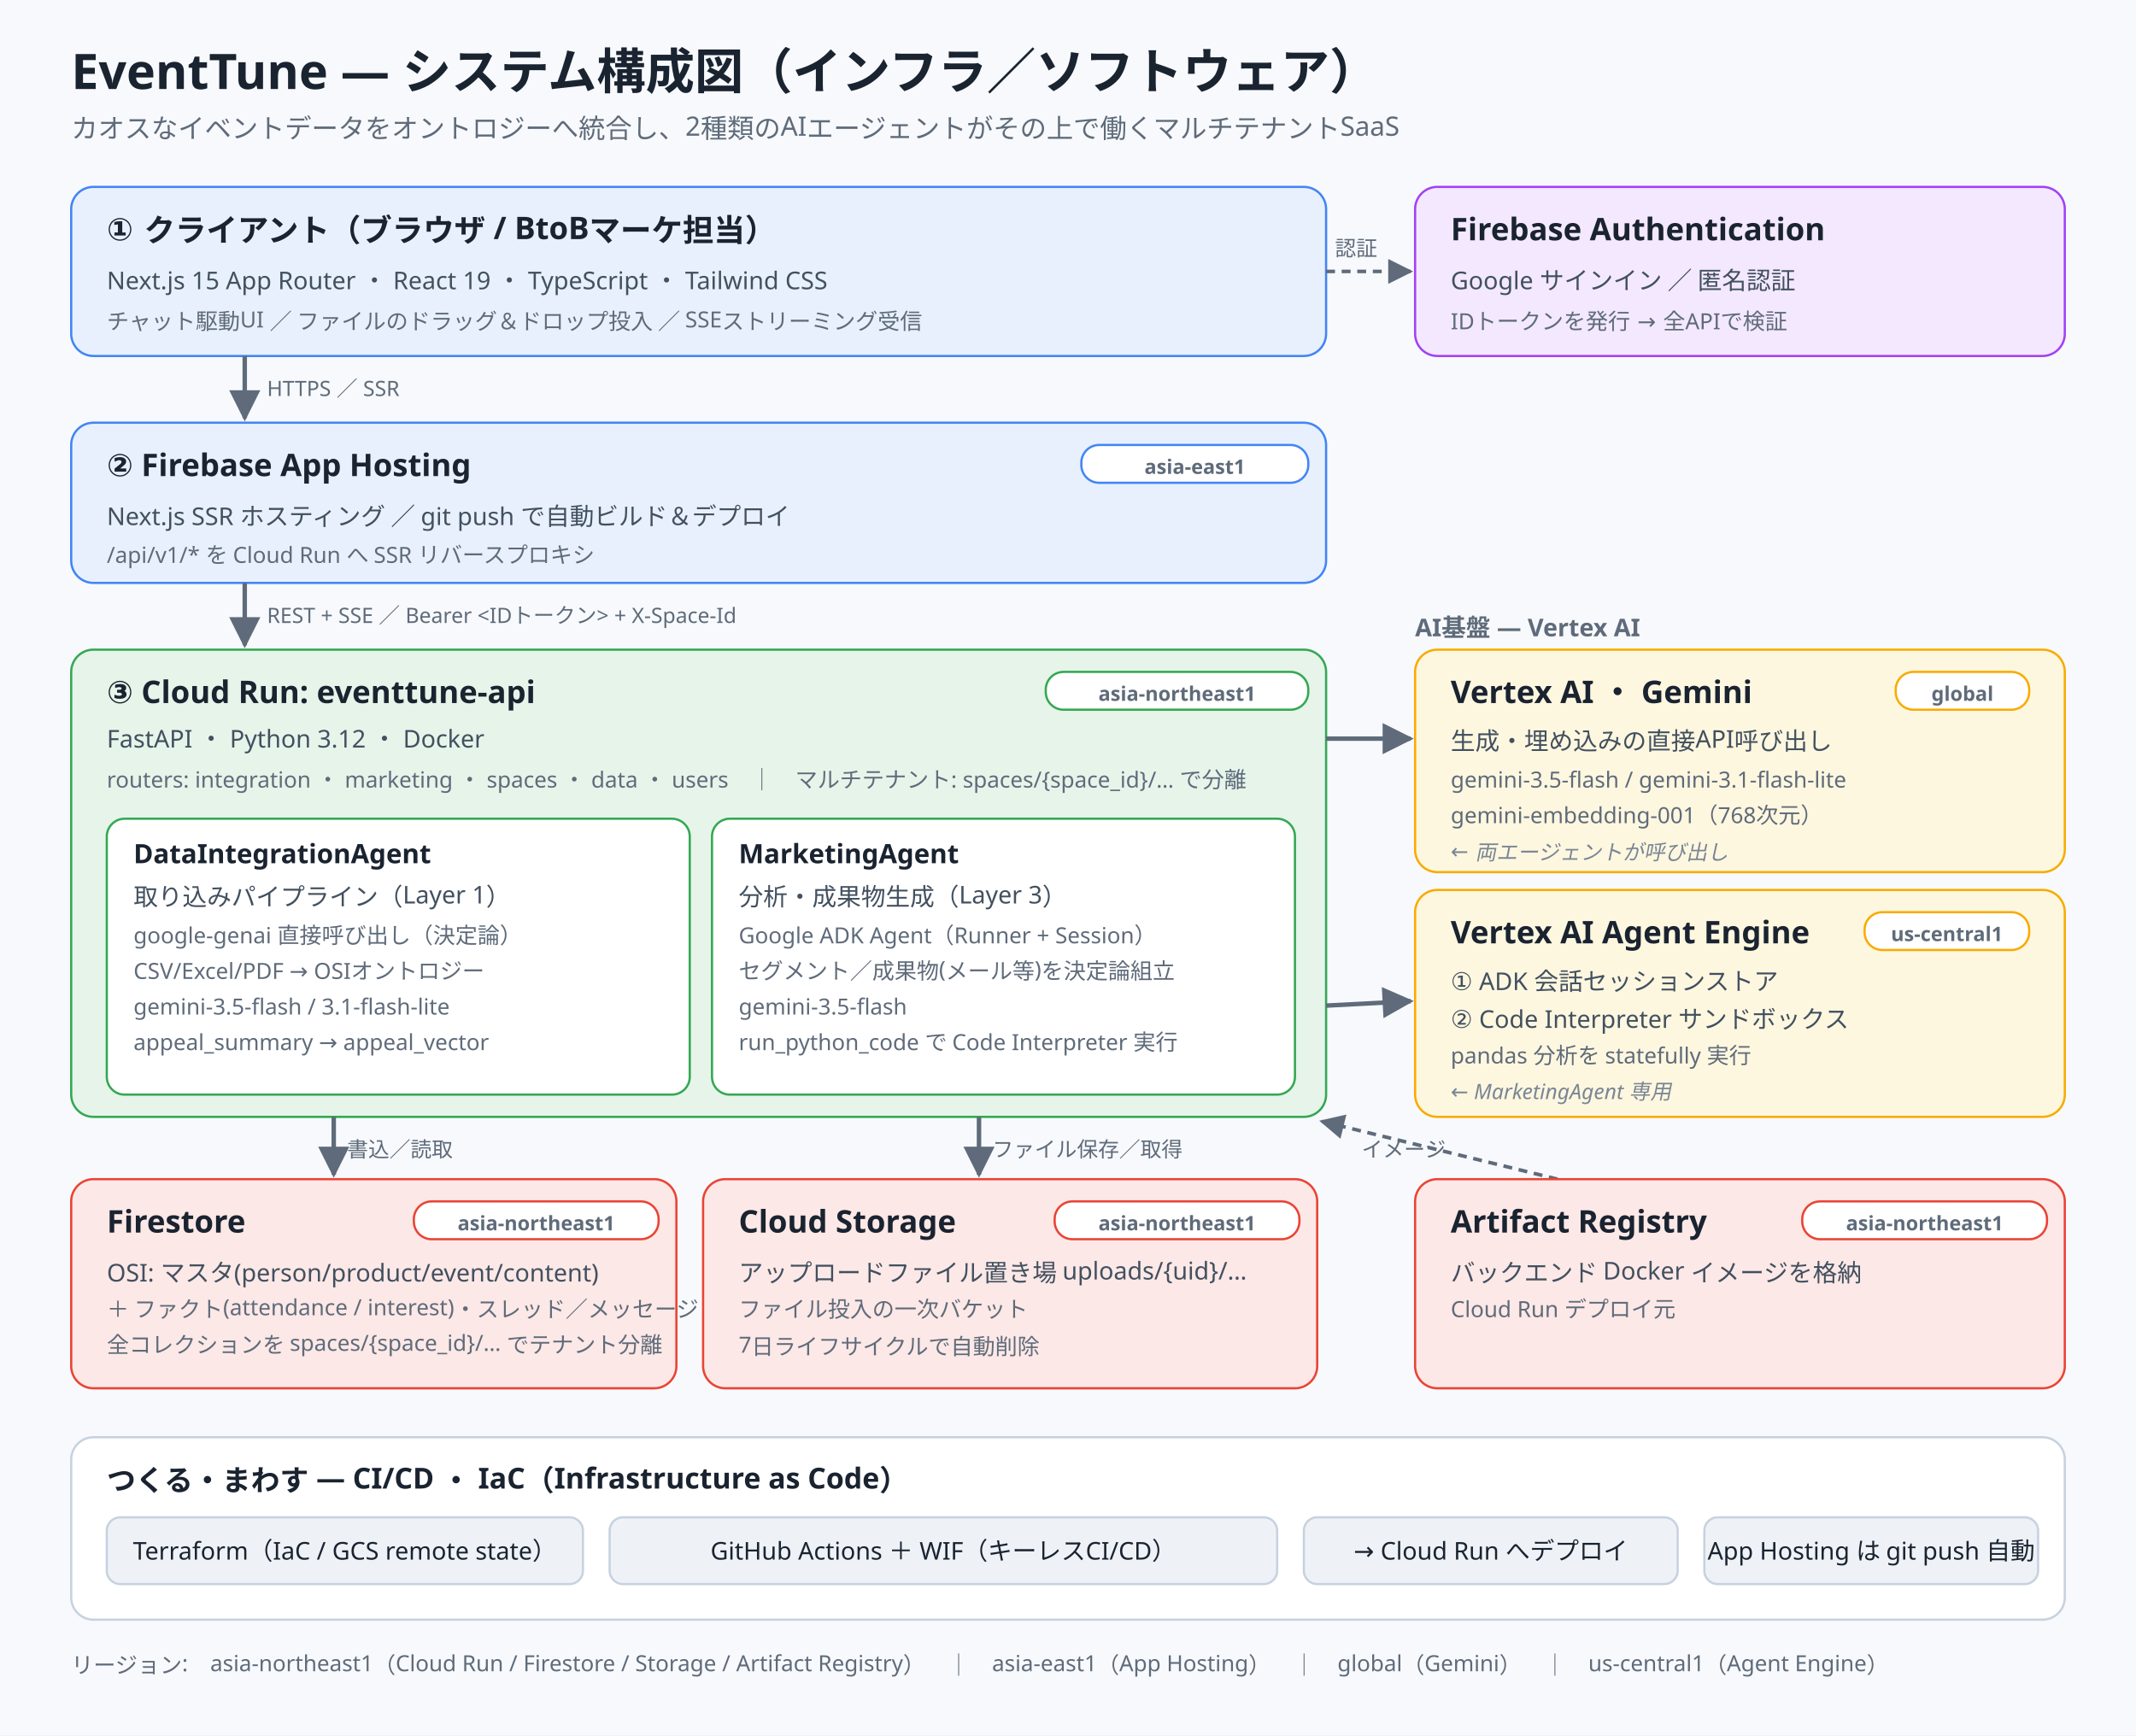
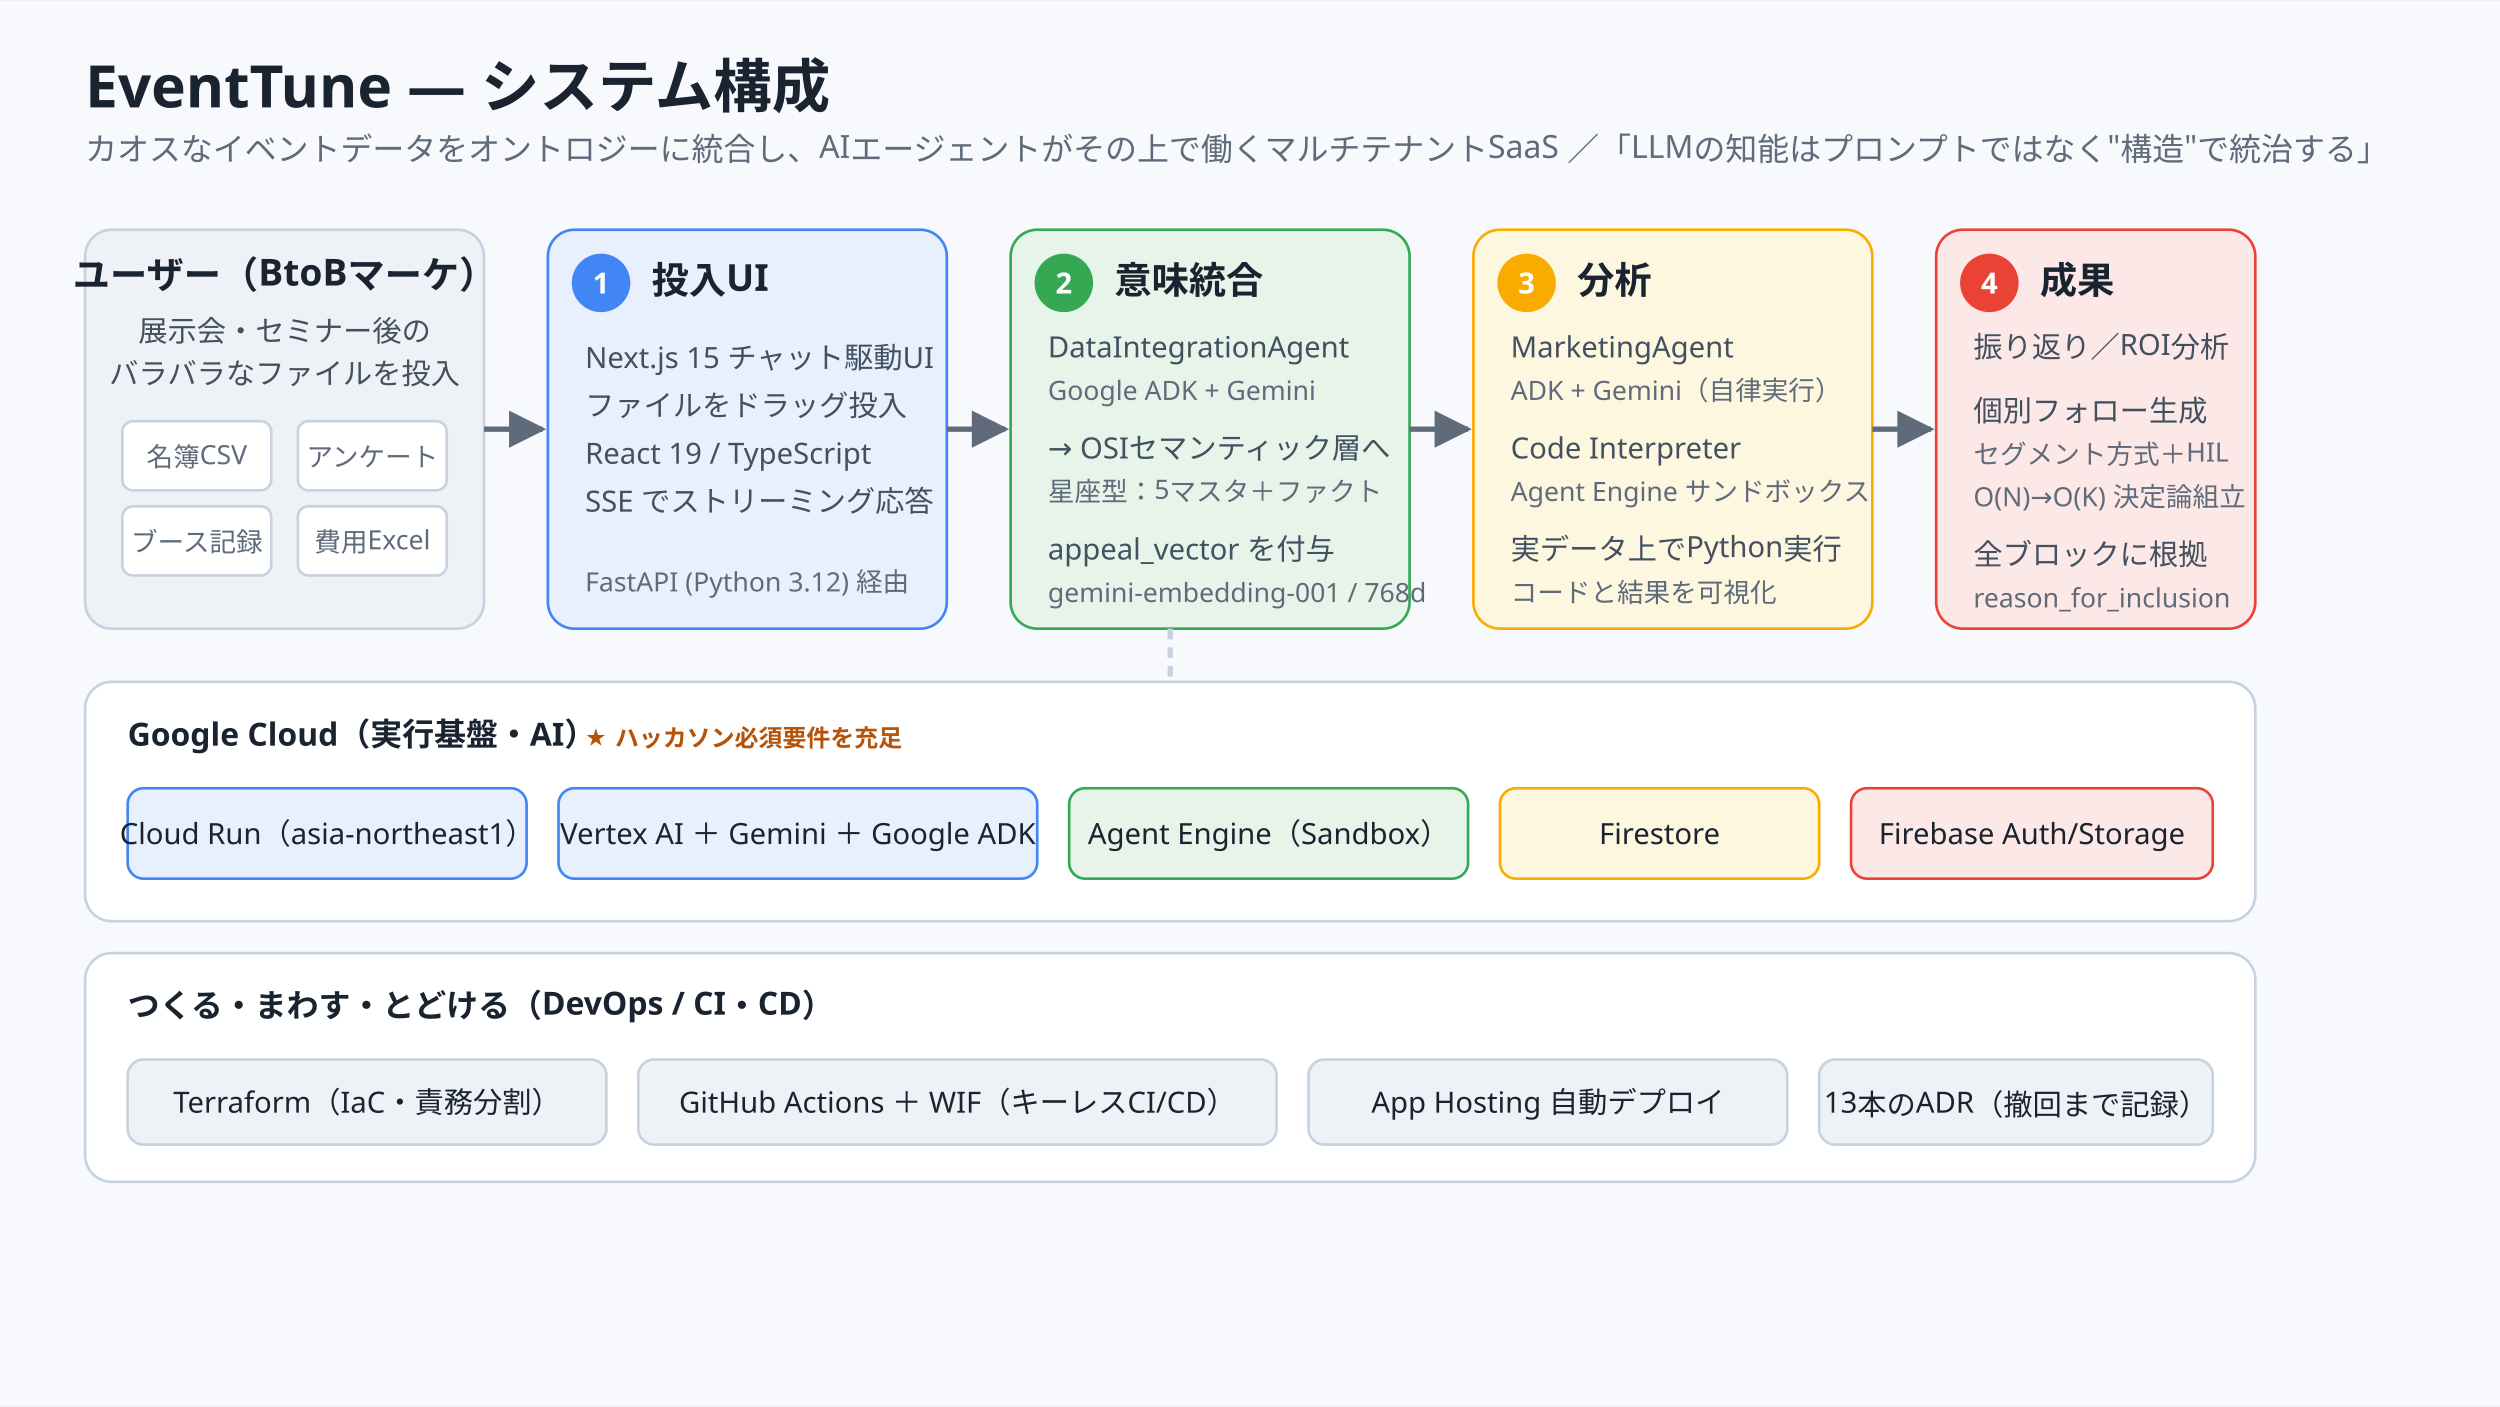
- <svg xmlns="http://www.w3.org/2000/svg" width="960" height="780" viewBox="0 0 960 780" font-family="'Hiragino Sans','Noto Sans JP','Yu Gothic',sans-serif">
+ <svg xmlns="http://www.w3.org/2000/svg" width="880" height="495" viewBox="0 0 940 528" font-family="'Hiragino Sans','Noto Sans JP','Yu Gothic',sans-serif">
  <defs>
    <marker id="arrow" viewBox="0 0 10 10" refX="9" refY="5" markerWidth="7" markerHeight="7" orient="auto-start-reverse">
      <path d="M0,0 L10,5 L0,10 z" fill="#5f6b7a" />
    </marker>
    <style>
      .title{font-size:22px;font-weight:700;fill:#1a2330}
      .subtitle{font-size:12px;fill:#5f6b7a}
+       .step{font-size:11px;font-weight:700;fill:#ffffff}
      .boxh{font-size:14px;font-weight:700;fill:#1a2330}
-       .agenth{font-size:12px;font-weight:700;fill:#1a2330}
      .boxt{font-size:11px;fill:#42505f}
      .tech{font-size:10px;fill:#5f6b7a}
-       .caption{font-size:11px;font-weight:700;fill:#5f6b7a}
-       .band{font-size:13px;font-weight:700;fill:#1a2330}
+       .band{font-size:12px;font-weight:700;fill:#1a2330}
      .chip{font-size:11px;fill:#1a2330}
-       .alabel{font-size:9.5px;fill:#5f6b7a}
-       .region{font-size:9px;font-weight:700;fill:#5f6b7a}
-       .note{font-size:9.5px;font-style:italic;fill:#7a8694}
+       .must{font-size:9px;font-weight:700;fill:#b45309}
    </style>
  </defs>
-   <rect width="960" height="780" fill="#f7f9fc" />
-   <text x="32" y="40" class="title">EventTune — システム構成図（インフラ／ソフトウェア）</text>
-   <text x="32" y="62" class="subtitle">カオスなイベントデータをオントロジーへ統合し、2種類のAIエージェントがその上で働くマルチテナントSaaS</text>
+   <rect width="940" height="528" fill="#f7f9fc" />
+   <text x="32" y="40" class="title">EventTune — システム構成</text>
+   <text x="32" y="60" class="subtitle">カオスなイベントデータをオントロジーに統合し、AIエージェントがその上で働くマルチテナントSaaS ／「LLMの知能はプロンプトではなく"構造"で統治する」</text>
  <g>
-     <rect x="32" y="84" width="564" height="76" rx="10" fill="#e8f0fe" stroke="#4285f4" />
-     <text x="48" y="108" class="boxh">① クライアント（ブラウザ / BtoBマーケ担当）</text>
-     <text x="48" y="130" class="boxt">Next.js 15 App Router ・ React 19 ・ TypeScript ・ Tailwind CSS</text>
-     <text x="48" y="148" class="tech">チャット駆動UI ／ ファイルのドラッグ＆ドロップ投入 ／ SSEストリーミング受信</text>
+     <rect x="32" y="86" width="150" height="150" rx="10" fill="#eef2f7" stroke="#c7d2e0" />
+     <text x="107" y="108" text-anchor="middle" class="boxh">ユーザー（BtoBマーケ）</text>
+     <text x="107" y="128" text-anchor="middle" class="boxt">展示会・セミナー後の</text>
+     <text x="107" y="144" text-anchor="middle" class="boxt">バラバラなファイルを投入</text>
+     <g>
+       <rect x="46" y="158" width="56" height="26" rx="4" fill="#ffffff" stroke="#c7d2e0" />
+       <text x="74" y="175" text-anchor="middle" class="tech">名簿CSV</text>
+       <rect x="112" y="158" width="56" height="26" rx="4" fill="#ffffff" stroke="#c7d2e0" />
+       <text x="140" y="175" text-anchor="middle" class="tech">アンケート</text>
+       <rect x="46" y="190" width="56" height="26" rx="4" fill="#ffffff" stroke="#c7d2e0" />
+       <text x="74" y="207" text-anchor="middle" class="tech">ブース記録</text>
+       <rect x="112" y="190" width="56" height="26" rx="4" fill="#ffffff" stroke="#c7d2e0" />
+       <text x="140" y="207" text-anchor="middle" class="tech">費用Excel</text>
+     </g>
  </g>
  <g>
-     <rect x="636" y="84" width="292" height="76" rx="10" fill="#f3e8fd" stroke="#a142f4" />
-     <text x="652" y="108" class="boxh">Firebase Authentication</text>
-     <text x="652" y="130" class="boxt">Google サインイン ／ 匿名認証</text>
-     <text x="652" y="148" class="tech">IDトークンを発行 → 全APIで検証</text>
-   </g>
-   <line x1="596" y1="122" x2="634" y2="122" stroke="#5f6b7a" stroke-width="1.6" stroke-dasharray="4 3" marker-end="url(#arrow)" />
-   <text x="600" y="115" class="alabel">認証</text>
-   <line x1="110" y1="160" x2="110" y2="188" stroke="#5f6b7a" stroke-width="2" marker-end="url(#arrow)" />
-   <text x="120" y="178" class="alabel">HTTPS ／ SSR</text>
-   <g>
-     <rect x="32" y="190" width="564" height="72" rx="10" fill="#e8f0fe" stroke="#4285f4" />
-     <text x="48" y="214" class="boxh">② Firebase App Hosting</text>
-     <rect x="486" y="200" width="102" height="17" rx="8" fill="#ffffff" stroke="#4285f4" />
-     <text x="537" y="213" text-anchor="middle" class="region">asia-east1</text>
-     <text x="48" y="236" class="boxt">Next.js SSR ホスティング ／ git push で自動ビルド＆デプロイ</text>
-     <text x="48" y="253" class="tech">/api/v1/* を Cloud Run へ SSR リバースプロキシ</text>
-   </g>
-   <line x1="110" y1="262" x2="110" y2="290" stroke="#5f6b7a" stroke-width="2" marker-end="url(#arrow)" />
-   <text x="120" y="280" class="alabel">REST + SSE ／ Bearer &lt;IDトークン&gt; + X-Space-Id</text>
-   <g>
-     <rect x="32" y="292" width="564" height="210" rx="10" fill="#e6f4ea" stroke="#34a853" />
-     <text x="48" y="316" class="boxh">③ Cloud Run: eventtune-api</text>
-     <rect x="470" y="302" width="118" height="17" rx="8" fill="#ffffff" stroke="#34a853" />
-     <text x="529" y="315" text-anchor="middle" class="region">asia-northeast1</text>
-     <text x="48" y="336" class="boxt">FastAPI ・ Python 3.12 ・ Docker</text>
-     <text x="48" y="354" class="tech">routers: integration ・ marketing ・ spaces ・ data ・ users　｜　マルチテナント: spaces/{space_id}/… で分離</text>
-     <rect x="48" y="368" width="262" height="124" rx="8" fill="#ffffff" stroke="#34a853" />
-     <text x="60" y="388" class="agenth">DataIntegrationAgent</text>
-     <text x="60" y="407" class="boxt">取り込みパイプライン（Layer 1）</text>
-     <text x="60" y="424" class="tech">google-genai 直接呼び出し（決定論）</text>
-     <text x="60" y="440" class="tech">CSV/Excel/PDF → OSIオントロジー</text>
-     <text x="60" y="456" class="tech">gemini-3.5-flash / 3.1-flash-lite</text>
-     <text x="60" y="472" class="tech">appeal_summary → appeal_vector</text>
-     <rect x="320" y="368" width="262" height="124" rx="8" fill="#ffffff" stroke="#34a853" />
-     <text x="332" y="388" class="agenth">MarketingAgent</text>
-     <text x="332" y="407" class="boxt">分析・成果物生成（Layer 3）</text>
-     <text x="332" y="424" class="tech">Google ADK Agent（Runner + Session）</text>
-     <text x="332" y="440" class="tech">セグメント／成果物(メール等)を決定論組立</text>
-     <text x="332" y="456" class="tech">gemini-3.5-flash</text>
-     <text x="332" y="472" class="tech">run_python_code で Code Interpreter 実行</text>
-   </g>
-   <text x="636" y="286" class="caption">AI基盤 — Vertex AI</text>
-   <g>
-     <rect x="636" y="292" width="292" height="100" rx="10" fill="#fef7e0" stroke="#f9ab00" />
-     <text x="652" y="316" class="boxh">Vertex AI ・ Gemini</text>
-     <rect x="852" y="302" width="60" height="17" rx="8" fill="#ffffff" stroke="#f9ab00" />
-     <text x="882" y="315" text-anchor="middle" class="region">global</text>
-     <text x="652" y="337" class="boxt">生成・埋め込みの直接API呼び出し</text>
-     <text x="652" y="354" class="tech">gemini-3.5-flash / gemini-3.1-flash-lite</text>
-     <text x="652" y="370" class="tech">gemini-embedding-001（768次元）</text>
-     <text x="652" y="386" class="note">← 両エージェントが呼び出し</text>
+     <rect x="206" y="86" width="150" height="150" rx="10" fill="#e8f0fe" stroke="#4285f4" />
+     <circle cx="226" cy="106" r="11" fill="#4285f4" />
+     <text x="226" y="110" text-anchor="middle" class="step">1</text>
+     <text x="245" y="110" class="boxh">投入UI</text>
+     <text x="220" y="138" class="boxt">Next.js 15 チャット駆動UI</text>
+     <text x="220" y="156" class="boxt">ファイルをドラッグ投入</text>
+     <text x="220" y="174" class="boxt">React 19 / TypeScript</text>
+     <text x="220" y="192" class="boxt">SSE でストリーミング応答</text>
+     <text x="220" y="222" class="tech">FastAPI (Python 3.12) 経由</text>
  </g>
  <g>
-     <rect x="636" y="400" width="292" height="102" rx="10" fill="#fef7e0" stroke="#f9ab00" />
-     <text x="652" y="424" class="boxh">Vertex AI Agent Engine</text>
-     <rect x="838" y="410" width="74" height="17" rx="8" fill="#ffffff" stroke="#f9ab00" />
-     <text x="875" y="423" text-anchor="middle" class="region">us-central1</text>
-     <text x="652" y="445" class="boxt">① ADK 会話セッションストア</text>
-     <text x="652" y="462" class="boxt">② Code Interpreter サンドボックス</text>
-     <text x="652" y="478" class="tech">pandas 分析を statefully 実行</text>
-     <text x="652" y="494" class="note">← MarketingAgent 専用</text>
-   </g>
-   <line x1="596" y1="332" x2="634" y2="332" stroke="#5f6b7a" stroke-width="2" marker-end="url(#arrow)" />
-   <line x1="596" y1="452" x2="634" y2="450" stroke="#5f6b7a" stroke-width="2" marker-end="url(#arrow)" />
-   <line x1="150" y1="502" x2="150" y2="528" stroke="#5f6b7a" stroke-width="2" marker-end="url(#arrow)" />
-   <text x="156" y="520" class="alabel">書込／読取</text>
-   <line x1="440" y1="502" x2="440" y2="528" stroke="#5f6b7a" stroke-width="2" marker-end="url(#arrow)" />
-   <text x="446" y="520" class="alabel">ファイル保存／取得</text>
-   <line x1="700" y1="530" x2="594" y2="504" stroke="#5f6b7a" stroke-width="1.6" stroke-dasharray="4 3" marker-end="url(#arrow)" />
-   <text x="612" y="520" class="alabel">イメージ</text>
-   <g>
-     <rect x="32" y="530" width="272" height="94" rx="10" fill="#fce8e6" stroke="#ea4335" />
-     <text x="48" y="554" class="boxh">Firestore</text>
-     <rect x="186" y="540" width="110" height="17" rx="8" fill="#ffffff" stroke="#ea4335" />
-     <text x="241" y="553" text-anchor="middle" class="region">asia-northeast1</text>
-     <text x="48" y="576" class="boxt">OSI: マスタ(person/product/event/content)</text>
-     <text x="48" y="592" class="tech">＋ ファクト(attendance / interest)・スレッド／メッセージ</text>
-     <text x="48" y="608" class="tech">全コレクションを spaces/{space_id}/… でテナント分離</text>
+     <rect x="380" y="86" width="150" height="150" rx="10" fill="#e6f4ea" stroke="#34a853" />
+     <circle cx="400" cy="106" r="11" fill="#34a853" />
+     <text x="400" y="110" text-anchor="middle" class="step">2</text>
+     <text x="419" y="110" class="boxh">意味統合</text>
+     <text x="394" y="134" class="boxt">DataIntegrationAgent</text>
+     <text x="394" y="150" class="tech">Google ADK + Gemini</text>
+     <text x="394" y="172" class="boxt">→ OSIセマンティック層へ</text>
+     <text x="394" y="188" class="tech">星座型：5マスタ＋ファクト</text>
+     <text x="394" y="210" class="boxt">appeal_vector を付与</text>
+     <text x="394" y="226" class="tech">gemini-embedding-001 / 768d</text>
  </g>
  <g>
-     <rect x="316" y="530" width="276" height="94" rx="10" fill="#fce8e6" stroke="#ea4335" />
-     <text x="332" y="554" class="boxh">Cloud Storage</text>
-     <rect x="474" y="540" width="110" height="17" rx="8" fill="#ffffff" stroke="#ea4335" />
-     <text x="529" y="553" text-anchor="middle" class="region">asia-northeast1</text>
-     <text x="332" y="576" class="boxt">アップロードファイル置き場 uploads/{uid}/…</text>
-     <text x="332" y="592" class="tech">ファイル投入の一次バケット</text>
-     <text x="332" y="608" class="tech">7日ライフサイクルで自動削除</text>
+     <rect x="554" y="86" width="150" height="150" rx="10" fill="#fef7e0" stroke="#f9ab00" />
+     <circle cx="574" cy="106" r="11" fill="#f9ab00" />
+     <text x="574" y="110" text-anchor="middle" class="step">3</text>
+     <text x="593" y="110" class="boxh">分析</text>
+     <text x="568" y="134" class="boxt">MarketingAgent</text>
+     <text x="568" y="150" class="tech">ADK + Gemini（自律実行）</text>
+     <text x="568" y="172" class="boxt">Code Interpreter</text>
+     <text x="568" y="188" class="tech">Agent Engine サンドボックス</text>
+     <text x="568" y="210" class="boxt">実データ上でPython実行</text>
+     <text x="568" y="226" class="tech">コードと結果を可視化</text>
  </g>
  <g>
-     <rect x="636" y="530" width="292" height="94" rx="10" fill="#fce8e6" stroke="#ea4335" />
-     <text x="652" y="554" class="boxh">Artifact Registry</text>
-     <rect x="810" y="540" width="110" height="17" rx="8" fill="#ffffff" stroke="#ea4335" />
-     <text x="865" y="553" text-anchor="middle" class="region">asia-northeast1</text>
-     <text x="652" y="576" class="boxt">バックエンド Docker イメージを格納</text>
-     <text x="652" y="592" class="tech">Cloud Run デプロイ元</text>
+     <rect x="728" y="86" width="120" height="150" rx="10" fill="#fce8e6" stroke="#ea4335" />
+     <circle cx="748" cy="106" r="11" fill="#ea4335" />
+     <text x="748" y="110" text-anchor="middle" class="step">4</text>
+     <text x="767" y="110" class="boxh">成果</text>
+     <text x="742" y="134" class="boxt">振り返り／ROI分析</text>
+     <text x="742" y="158" class="boxt">個別フォロー生成</text>
+     <text x="742" y="174" class="tech">セグメント方式＋HIL</text>
+     <text x="742" y="190" class="tech">O(N)→O(K) 決定論組立</text>
+     <text x="742" y="212" class="boxt">全ブロックに根拠</text>
+     <text x="742" y="228" class="tech">reason_for_inclusion</text>
  </g>
+   <line x1="182" y1="161" x2="204" y2="161" stroke="#5f6b7a" stroke-width="2" marker-end="url(#arrow)" />
+   <line x1="356" y1="161" x2="378" y2="161" stroke="#5f6b7a" stroke-width="2" marker-end="url(#arrow)" />
+   <line x1="530" y1="161" x2="552" y2="161" stroke="#5f6b7a" stroke-width="2" marker-end="url(#arrow)" />
+   <line x1="704" y1="161" x2="726" y2="161" stroke="#5f6b7a" stroke-width="2" marker-end="url(#arrow)" />
+   <rect x="32" y="256" width="816" height="90" rx="10" fill="#ffffff" stroke="#c7d2e0" />
+   <text x="48" y="280" class="band">Google Cloud（実行基盤・AI）</text>
+   <text x="220" y="280" class="must">★ ハッカソン必須要件を充足</text>
  <g>
-     <rect x="32" y="646" width="896" height="82" rx="10" fill="#ffffff" stroke="#c7d2e0" />
-     <text x="48" y="670" class="band">つくる・まわす — CI/CD ・ IaC（Infrastructure as Code）</text>
-     <rect x="48" y="682" width="214" height="30" rx="6" fill="#eef2f7" stroke="#c7d2e0" />
-     <text x="155" y="701" text-anchor="middle" class="chip">Terraform（IaC / GCS remote state）</text>
-     <rect x="274" y="682" width="300" height="30" rx="6" fill="#eef2f7" stroke="#c7d2e0" />
-     <text x="424" y="701" text-anchor="middle" class="chip">GitHub Actions ＋ WIF（キーレスCI/CD）</text>
-     <rect x="586" y="682" width="168" height="30" rx="6" fill="#eef2f7" stroke="#c7d2e0" />
-     <text x="670" y="701" text-anchor="middle" class="chip">→ Cloud Run へデプロイ</text>
-     <rect x="766" y="682" width="150" height="30" rx="6" fill="#eef2f7" stroke="#c7d2e0" />
-     <text x="841" y="701" text-anchor="middle" class="chip">App Hosting は git push 自動</text>
+     <rect x="48" y="296" width="150" height="34" rx="6" fill="#e8f0fe" stroke="#4285f4" />
+     <text x="123" y="317" text-anchor="middle" class="chip">Cloud Run（asia-northeast1）</text>
+     <rect x="210" y="296" width="180" height="34" rx="6" fill="#e8f0fe" stroke="#4285f4" />
+     <text x="300" y="317" text-anchor="middle" class="chip">Vertex AI ＋ Gemini ＋ Google ADK</text>
+     <rect x="402" y="296" width="150" height="34" rx="6" fill="#e6f4ea" stroke="#34a853" />
+     <text x="477" y="317" text-anchor="middle" class="chip">Agent Engine（Sandbox）</text>
+     <rect x="564" y="296" width="120" height="34" rx="6" fill="#fef7e0" stroke="#f9ab00" />
+     <text x="624" y="317" text-anchor="middle" class="chip">Firestore</text>
+     <rect x="696" y="296" width="136" height="34" rx="6" fill="#fce8e6" stroke="#ea4335" />
+     <text x="764" y="317" text-anchor="middle" class="chip">Firebase Auth/Storage</text>
  </g>
-   <text x="32" y="752" class="tech">リージョン:　asia-northeast1（Cloud Run / Firestore / Storage / Artifact Registry）　｜　asia-east1（App Hosting）　｜　global（Gemini）　｜　us-central1（Agent Engine）</text>
+   <rect x="32" y="358" width="816" height="86" rx="10" fill="#ffffff" stroke="#c7d2e0" />
+   <text x="48" y="382" class="band">つくる・まわす・とどける（DevOps / CI・CD）</text>
+   <g>
+     <rect x="48" y="398" width="180" height="32" rx="6" fill="#eef2f7" stroke="#c7d2e0" />
+     <text x="138" y="418" text-anchor="middle" class="chip">Terraform（IaC・責務分割）</text>
+     <rect x="240" y="398" width="240" height="32" rx="6" fill="#eef2f7" stroke="#c7d2e0" />
+     <text x="360" y="418" text-anchor="middle" class="chip">GitHub Actions ＋ WIF（キーレスCI/CD）</text>
+     <rect x="492" y="398" width="180" height="32" rx="6" fill="#eef2f7" stroke="#c7d2e0" />
+     <text x="582" y="418" text-anchor="middle" class="chip">App Hosting 自動デプロイ</text>
+     <rect x="684" y="398" width="148" height="32" rx="6" fill="#eef2f7" stroke="#c7d2e0" />
+     <text x="758" y="418" text-anchor="middle" class="chip">13本のADR（撤回まで記録）</text>
+   </g>
+   <line x1="440" y1="236" x2="440" y2="255" stroke="#c7d2e0" stroke-width="2" stroke-dasharray="4 3" />
</svg>
